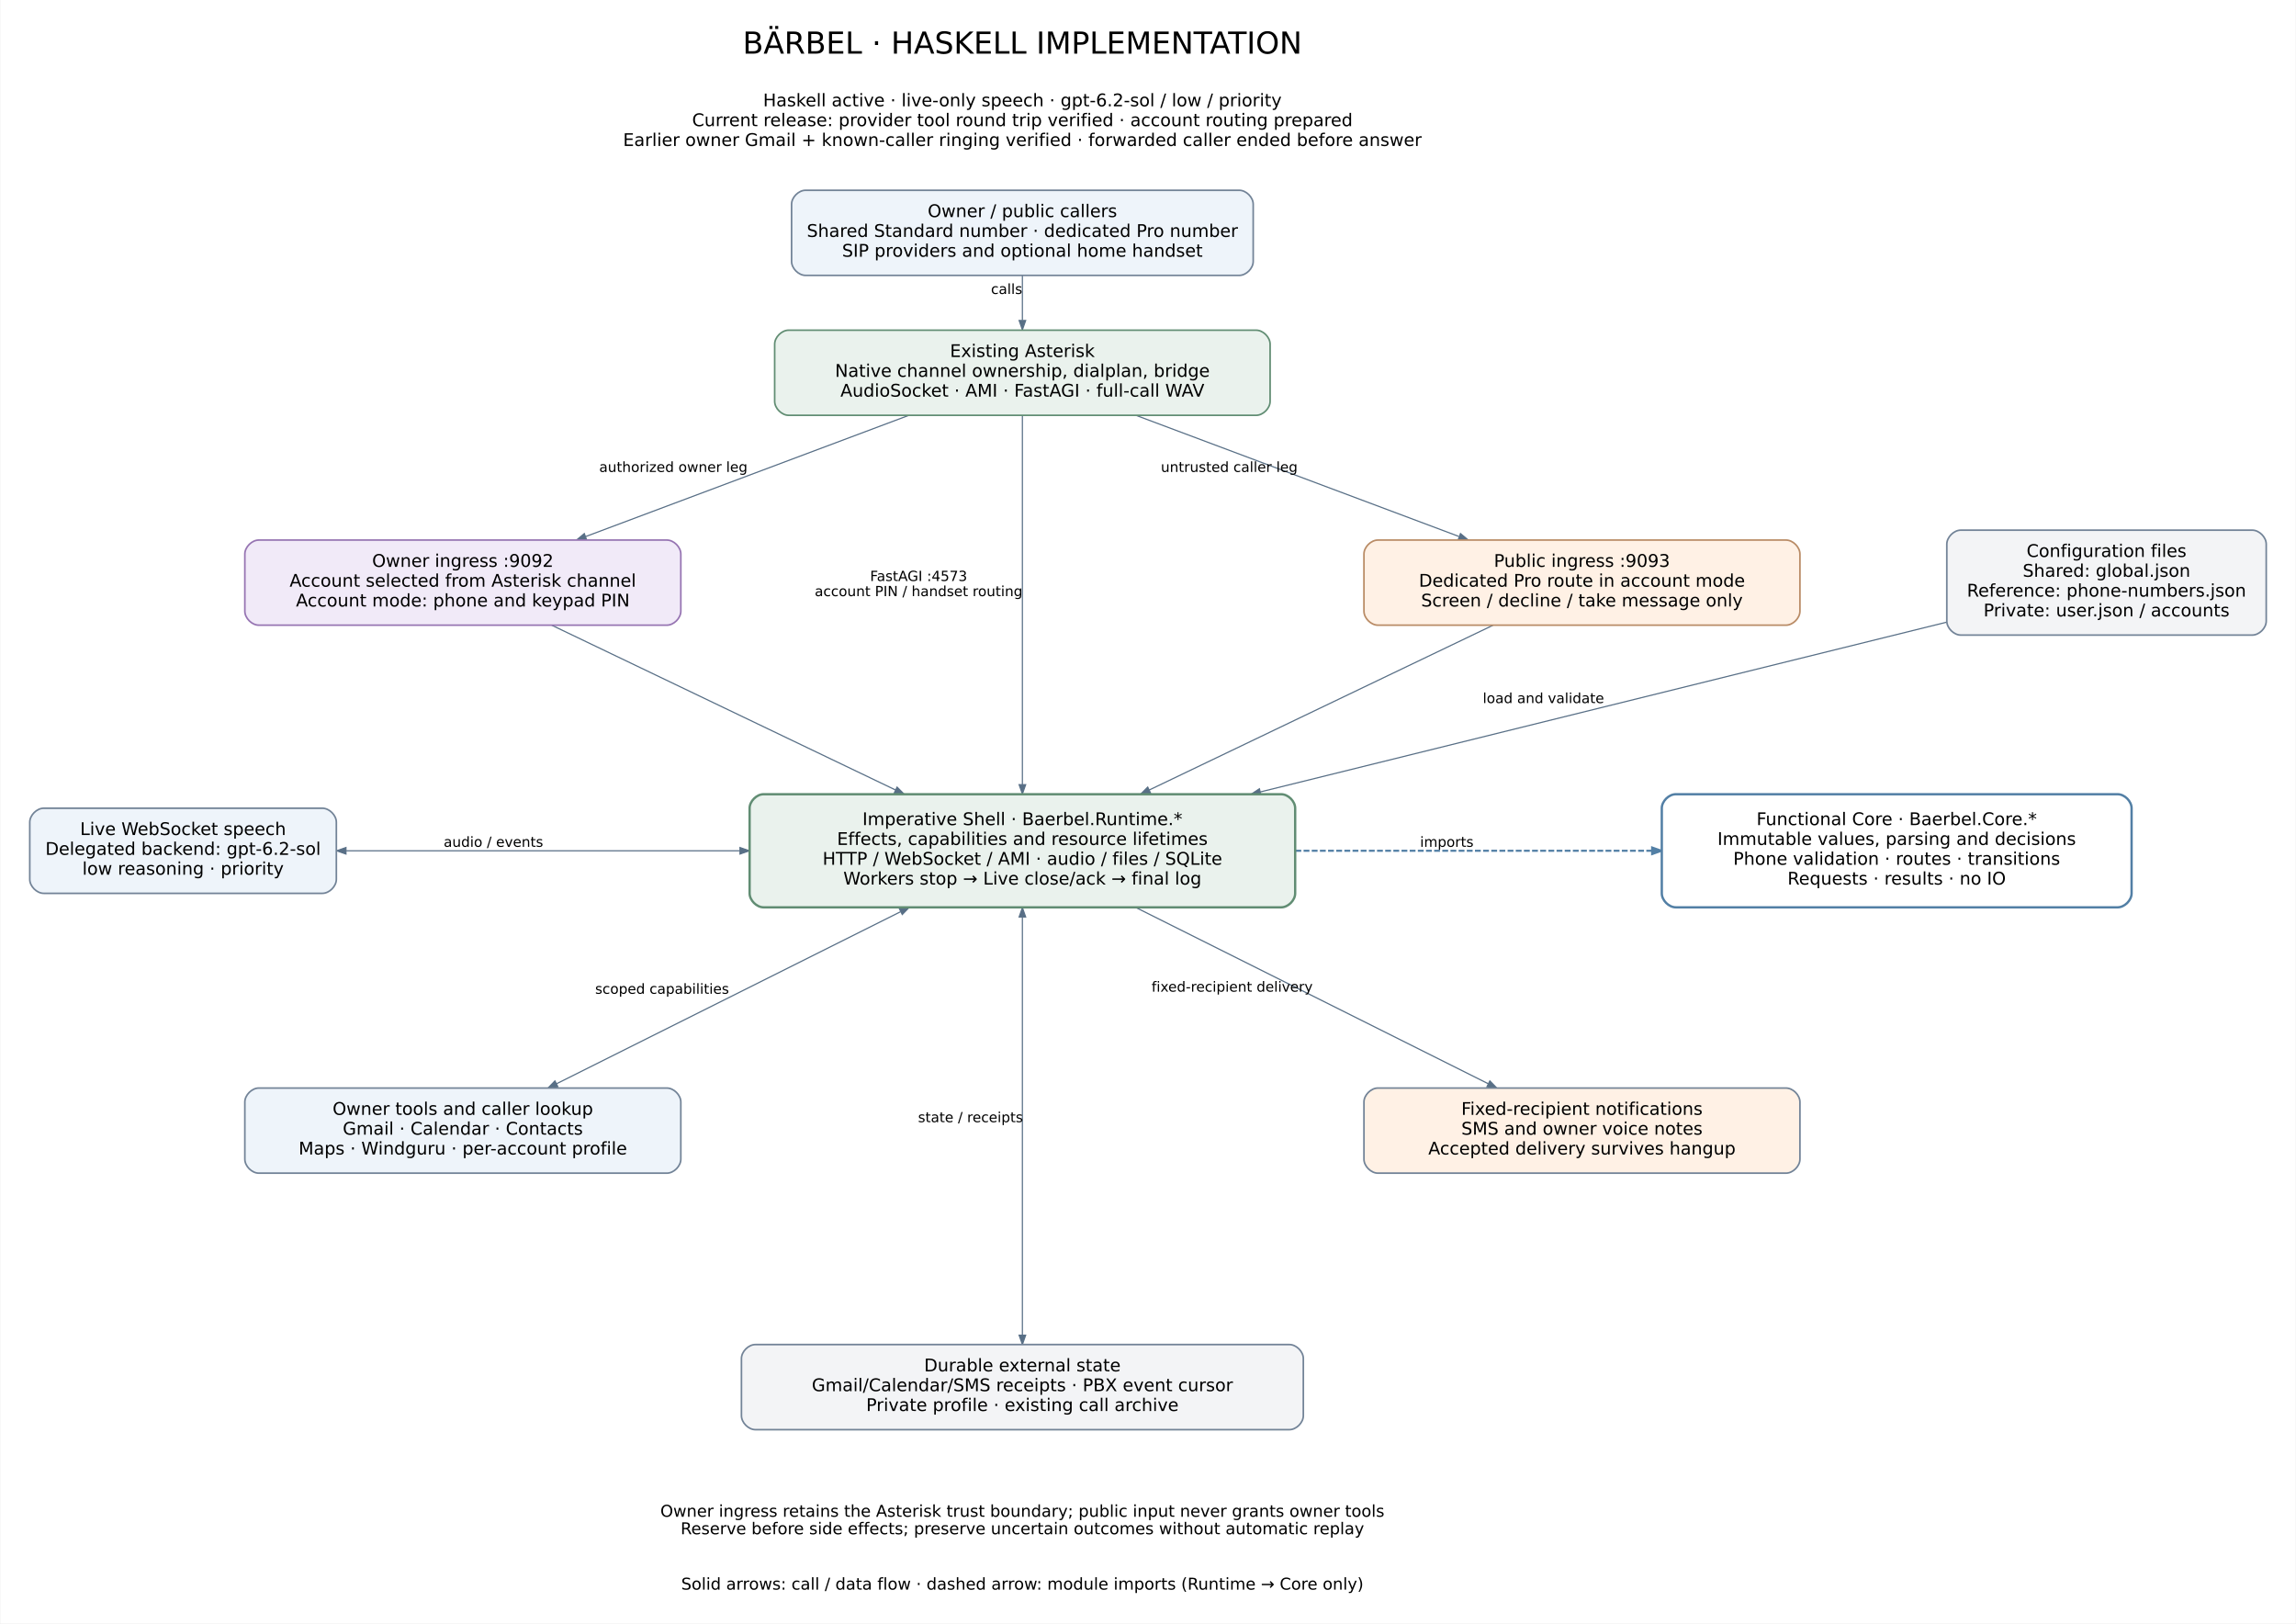
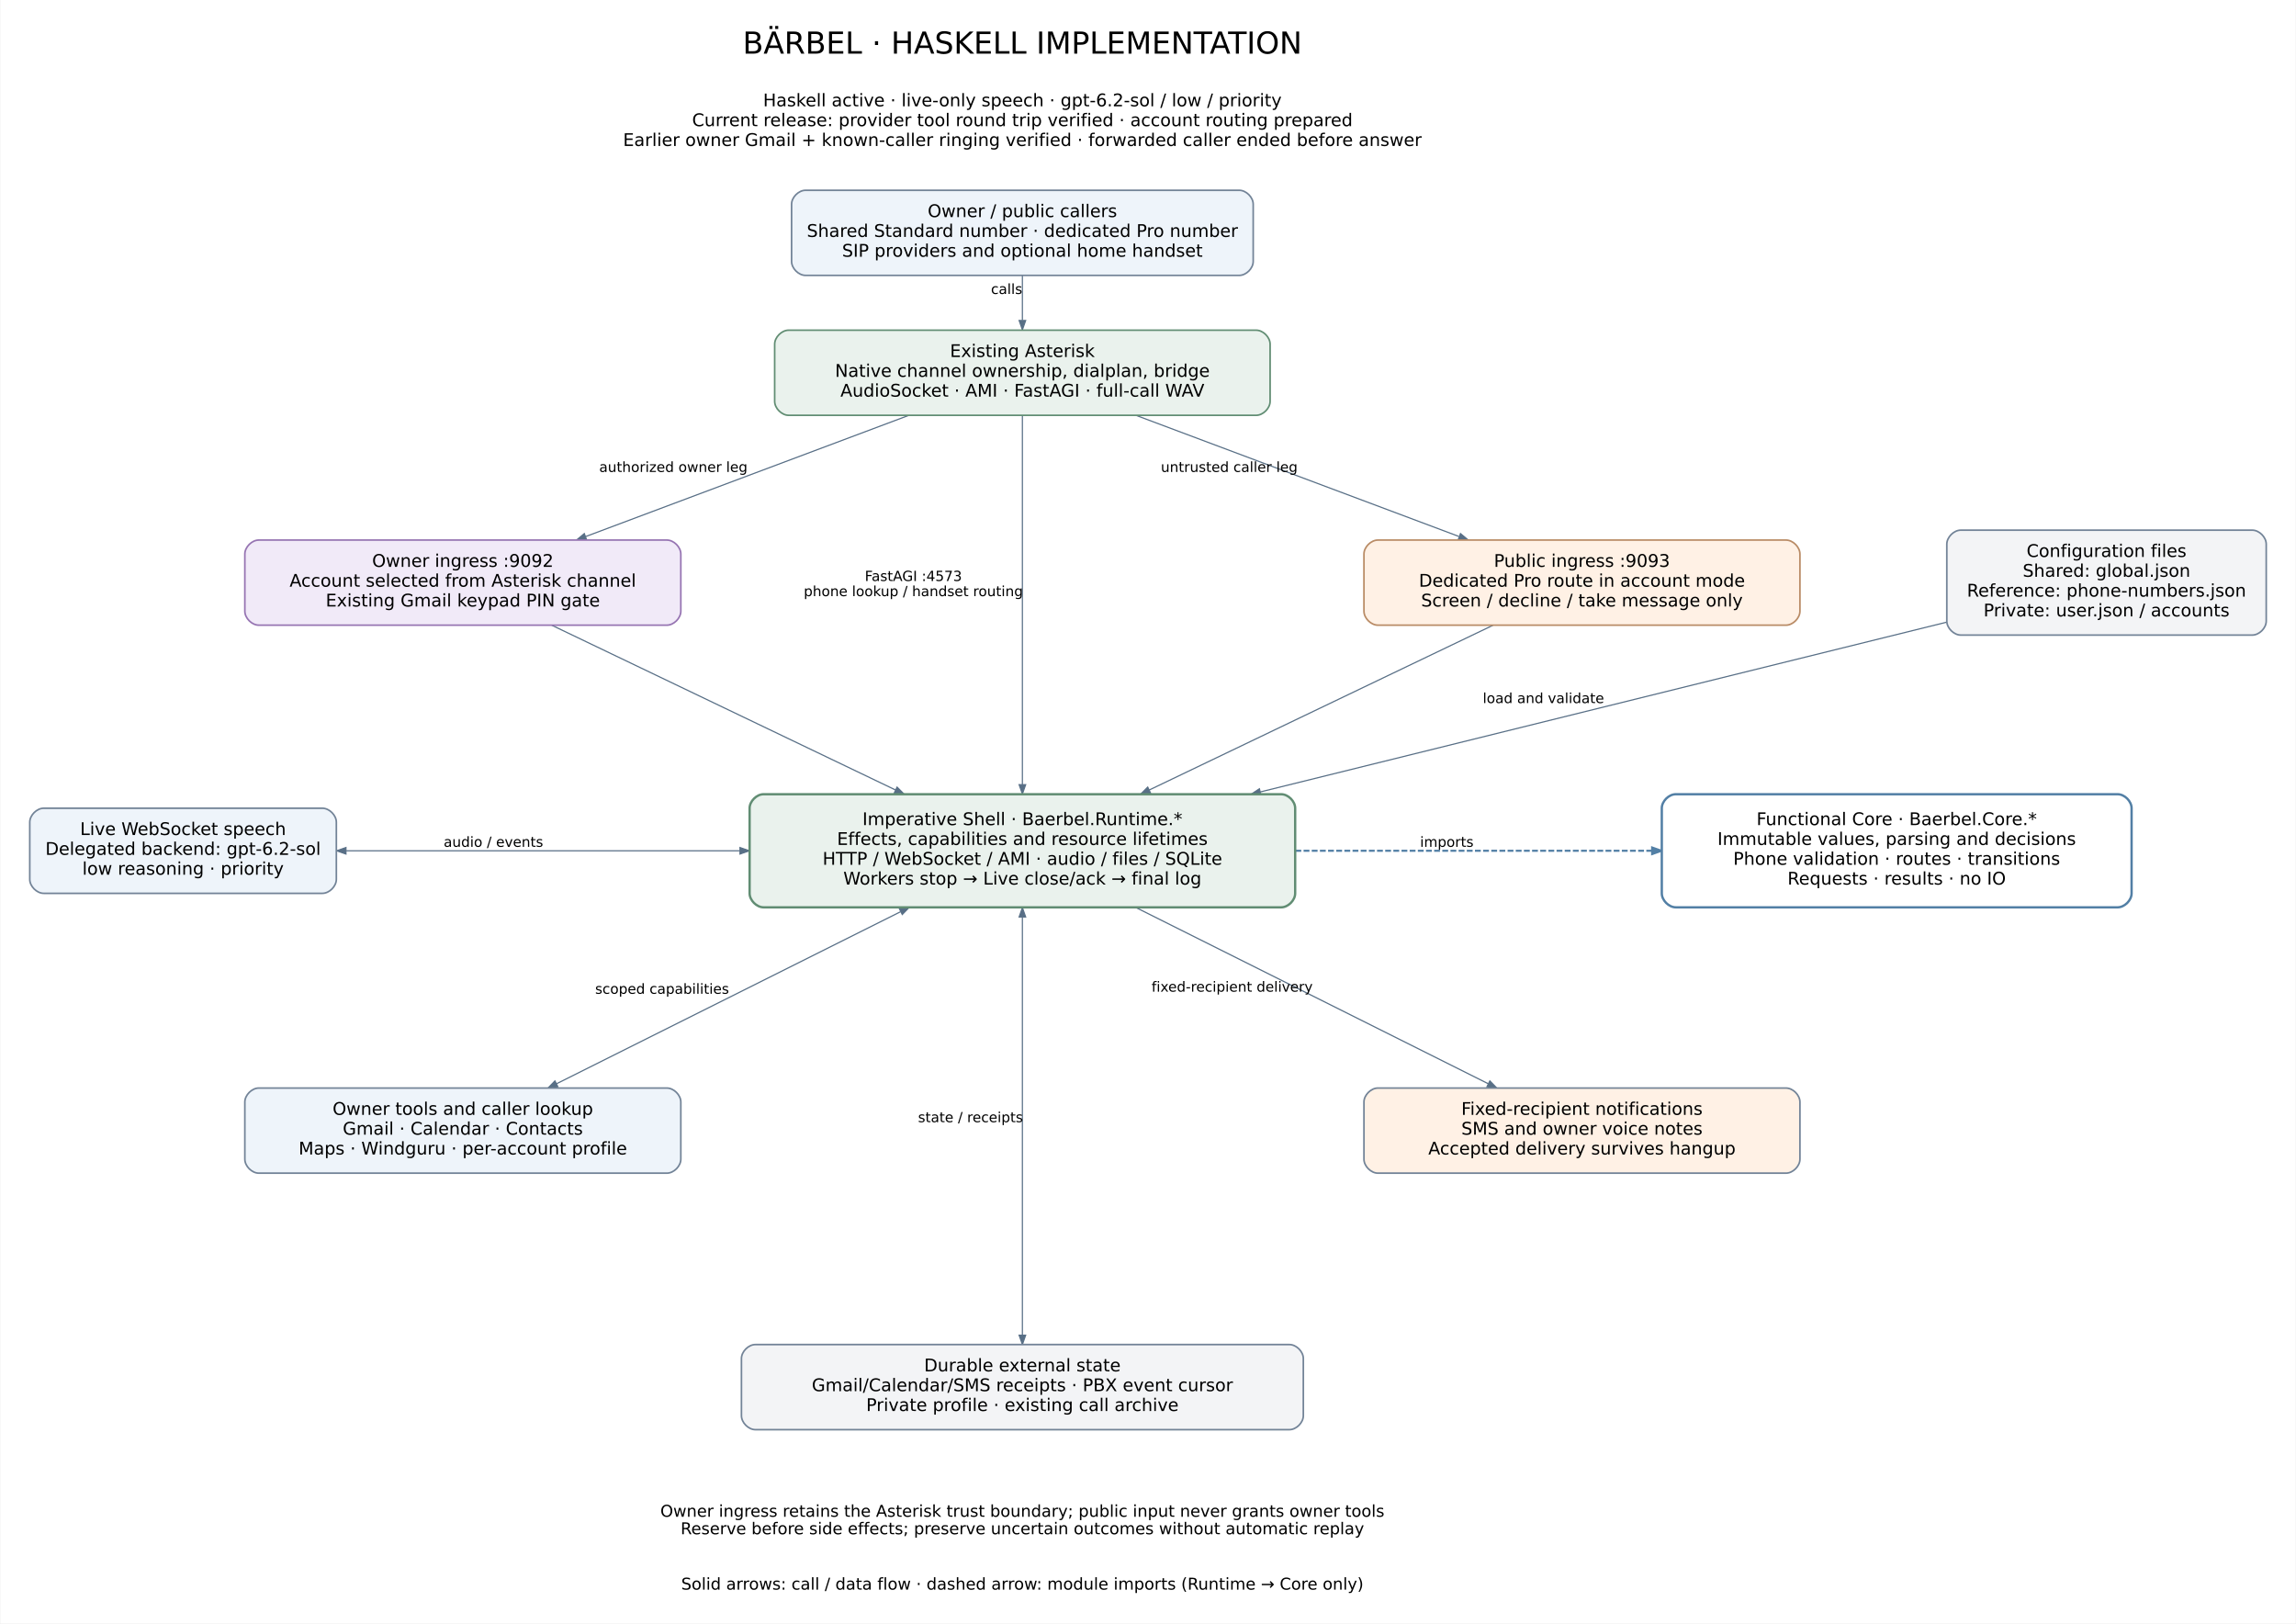
<svg xmlns="http://www.w3.org/2000/svg" width="1969pt" height="1392pt" viewBox="0.00 0.00 1968.90 1392.40">
  <g id="graph0" class="graph" transform="scale(1 1) rotate(0) translate(25.2 1367.2)">
    <polygon fill="#ffffff" stroke="transparent" points="-25.2,25.2 -25.2,-1367.2 1943.7,-1367.2 1943.7,25.2 -25.2,25.2" />
    <g id="edge1" class="edge">
      <path fill="none" stroke="#586f86" d="M851.5,-1130.84C851.5,-1118.74 851.5,-1105.14 851.5,-1092.49" />
      <polygon fill="#586f86" stroke="#586f86" points="854.3,-1092.34 851.5,-1084.35 848.7,-1092.35 854.3,-1092.34" />
      <text text-anchor="middle" x="838" y="-1115.07" font-family="DejaVu Sans" font-size="12.00">calls</text>
    </g>
    <g id="edge2" class="edge">
      <path fill="none" stroke="#586f86" d="M754.08,-1010.97C673.64,-980.8 559.69,-938.07 477.09,-907.1" />
      <polygon fill="#586f86" stroke="#586f86" points="477.67,-904.32 469.2,-904.14 475.7,-909.57 477.67,-904.32" />
      <text text-anchor="middle" x="552.08" y="-962.43" font-family="DejaVu Sans" font-size="12.00">authorized owner leg</text>
    </g>
    <g id="edge3" class="edge">
      <path fill="none" stroke="#586f86" d="M948.92,-1010.97C1029.36,-980.8 1143.31,-938.07 1225.91,-907.1" />
      <polygon fill="#586f86" stroke="#586f86" points="1227.3,-909.57 1233.8,-904.14 1225.33,-904.32 1227.3,-909.57" />
      <text text-anchor="middle" x="1028.92" y="-962.43" font-family="DejaVu Sans" font-size="12.00">untrusted caller leg</text>
    </g>
    <g id="edge4" class="edge">
      <path fill="none" stroke="#586f86" d="M851.5,-1010.75C851.5,-938.97 851.5,-779.68 851.5,-694.24" />
      <polygon fill="#586f86" stroke="#586f86" points="854.3,-694.21 851.5,-686.21 848.7,-694.21 854.3,-694.21" />
-       <text text-anchor="middle" x="762.5" y="-868.9" font-family="DejaVu Sans" font-size="12.00">FastAGI :4573</text>
-       <text text-anchor="middle" x="762.5" y="-855.9" font-family="DejaVu Sans" font-size="12.00">account PIN / handset routing</text>
+       <text text-anchor="middle" x="758" y="-868.9" font-family="DejaVu Sans" font-size="12.00">FastAGI :4573</text>
+       <text text-anchor="middle" x="758" y="-855.9" font-family="DejaVu Sans" font-size="12.00">phone lookup / handset routing</text>
    </g>
    <g id="edge5" class="edge">
      <path fill="none" stroke="#586f86" d="M447.82,-830.93C527.4,-792.8 652.84,-732.69 742.77,-689.6" />
      <polygon fill="#586f86" stroke="#586f86" points="743.99,-692.12 749.99,-686.14 741.57,-687.07 743.99,-692.12" />
    </g>
    <g id="edge6" class="edge">
      <path fill="none" stroke="#586f86" d="M1255.18,-830.93C1175.6,-792.8 1050.16,-732.69 960.23,-689.6" />
      <polygon fill="#586f86" stroke="#586f86" points="961.43,-687.07 953.01,-686.14 959.01,-692.12 961.43,-687.07" />
    </g>
    <g id="edge7" class="edge">
      <path fill="none" stroke="#527fa5" stroke-width="1.8" stroke-dasharray="5,2" d="M1085.72,-637.5C1183.55,-637.5 1296.33,-637.5 1391.44,-637.5" />
      <polygon fill="#527fa5" stroke="#527fa5" stroke-width="1.8" points="1391.71,-640.3 1399.71,-637.5 1391.71,-634.7 1391.71,-640.3" />
      <text text-anchor="middle" x="1215.58" y="-640.9" font-family="DejaVu Sans" font-size="12.00">imports</text>
    </g>
    <g id="edge8" class="edge">
      <path fill="none" stroke="#586f86" d="M608.95,-637.5C496.67,-637.5 367.27,-637.5 271.53,-637.5" />
      <polygon fill="#586f86" stroke="#586f86" points="609.24,-640.3 617.24,-637.5 609.24,-634.7 609.24,-640.3" />
      <polygon fill="#586f86" stroke="#586f86" points="271.25,-634.7 263.25,-637.5 271.25,-640.3 271.25,-634.7" />
      <text text-anchor="middle" x="397.74" y="-640.9" font-family="DejaVu Sans" font-size="12.00">audio / events</text>
    </g>
    <g id="edge9" class="edge">
      <path fill="none" stroke="#586f86" d="M747.03,-585.26C658.31,-540.9 532.84,-478.17 451.81,-437.66" />
      <polygon fill="#586f86" stroke="#586f86" points="745.96,-587.86 754.36,-588.93 748.46,-582.85 745.96,-587.86" />
      <polygon fill="#586f86" stroke="#586f86" points="453.01,-435.12 444.6,-434.05 450.5,-440.13 453.01,-435.12" />
      <text text-anchor="middle" x="542.42" y="-514.86" font-family="DejaVu Sans" font-size="12.00">scoped capabilities</text>
    </g>
    <g id="edge10" class="edge">
      <path fill="none" stroke="#586f86" d="M948.64,-588.93C1037.67,-544.41 1167.96,-479.27 1251.24,-437.63" />
      <polygon fill="#586f86" stroke="#586f86" points="1252.5,-440.13 1258.4,-434.05 1249.99,-435.12 1252.5,-440.13" />
      <text text-anchor="middle" x="1031.44" y="-516.68" font-family="DejaVu Sans" font-size="12.00">fixed-recipient delivery</text>
    </g>
    <g id="edge11" class="edge">
      <path fill="none" stroke="#586f86" d="M851.5,-580.58C851.5,-487.86 851.5,-306.14 851.5,-222.09" />
      <polygon fill="#586f86" stroke="#586f86" points="848.7,-580.71 851.5,-588.71 854.3,-580.71 848.7,-580.71" />
      <polygon fill="#586f86" stroke="#586f86" points="854.3,-222.03 851.5,-214.03 848.7,-222.03 854.3,-222.03" />
      <text text-anchor="middle" x="807" y="-404.73" font-family="DejaVu Sans" font-size="12.00">state / receipts</text>
    </g>
    <g id="edge12" class="edge">
      <path fill="none" stroke="#586f86" d="M1644.28,-833.56C1488.94,-795.15 1234.32,-732.18 1055.65,-687.99" />
      <polygon fill="#586f86" stroke="#586f86" points="1056.17,-685.23 1047.73,-686.03 1054.83,-690.67 1056.17,-685.23" />
      <text text-anchor="middle" x="1298.46" y="-764.18" font-family="DejaVu Sans" font-size="12.00">load and validate</text>
    </g>
    <g id="node1" class="node">
      <text text-anchor="middle" x="851.5" y="-1321.2" font-family="DejaVu Sans" font-size="26.00">BÄRBEL · HASKELL IMPLEMENTATION</text>
    </g>
    <g id="node2" class="node">
      <text text-anchor="middle" x="851.5" y="-1276" font-family="DejaVu Sans" font-size="15.00">Haskell active · live-only speech · gpt-6.2-sol / low / priority</text>
      <text text-anchor="middle" x="851.5" y="-1259" font-family="DejaVu Sans" font-size="15.00">Current release: provider tool round trip verified · account routing prepared</text>
      <text text-anchor="middle" x="851.5" y="-1242" font-family="DejaVu Sans" font-size="15.00">Earlier owner Gmail + known-caller ringing verified · forwarded caller ended before answer</text>
    </g>
    <g id="node3" class="node">
      <path fill="#eef4fa" stroke="#728397" stroke-width="1.4" d="M1037.5,-1204C1037.5,-1204 665.5,-1204 665.5,-1204 659.5,-1204 653.5,-1198 653.5,-1192 653.5,-1192 653.5,-1143 653.5,-1143 653.5,-1137 659.5,-1131 665.5,-1131 665.5,-1131 1037.5,-1131 1037.5,-1131 1043.5,-1131 1049.5,-1137 1049.5,-1143 1049.5,-1143 1049.5,-1192 1049.5,-1192 1049.5,-1198 1043.5,-1204 1037.5,-1204" />
      <text text-anchor="middle" x="851.5" y="-1181" font-family="DejaVu Sans" font-size="15.00">Owner / public callers</text>
      <text text-anchor="middle" x="851.5" y="-1164" font-family="DejaVu Sans" font-size="15.00">Shared Standard number · dedicated Pro number</text>
      <text text-anchor="middle" x="851.5" y="-1147" font-family="DejaVu Sans" font-size="15.00">SIP providers and optional home handset</text>
    </g>
    <g id="node4" class="node">
      <path fill="#eaf2ed" stroke="#618d73" stroke-width="1.4" d="M1052,-1084C1052,-1084 651,-1084 651,-1084 645,-1084 639,-1078 639,-1072 639,-1072 639,-1023 639,-1023 639,-1017 645,-1011 651,-1011 651,-1011 1052,-1011 1052,-1011 1058,-1011 1064,-1017 1064,-1023 1064,-1023 1064,-1072 1064,-1072 1064,-1078 1058,-1084 1052,-1084" />
      <text text-anchor="middle" x="851.5" y="-1061" font-family="DejaVu Sans" font-size="15.00">Existing Asterisk</text>
      <text text-anchor="middle" x="851.5" y="-1044" font-family="DejaVu Sans" font-size="15.00">Native channel ownership, dialplan, bridge</text>
      <text text-anchor="middle" x="851.5" y="-1027" font-family="DejaVu Sans" font-size="15.00">AudioSocket · AMI · FastAGI · full-call WAV</text>
    </g>
    <g id="node5" class="node">
      <path fill="#f1eaf8" stroke="#9674b2" stroke-width="1.4" d="M546.5,-904C546.5,-904 196.5,-904 196.5,-904 190.5,-904 184.5,-898 184.5,-892 184.5,-892 184.5,-843 184.5,-843 184.5,-837 190.5,-831 196.5,-831 196.5,-831 546.5,-831 546.5,-831 552.5,-831 558.5,-837 558.5,-843 558.5,-843 558.5,-892 558.5,-892 558.5,-898 552.5,-904 546.5,-904" />
      <text text-anchor="middle" x="371.5" y="-881" font-family="DejaVu Sans" font-size="15.00">Owner ingress :9092</text>
      <text text-anchor="middle" x="371.5" y="-864" font-family="DejaVu Sans" font-size="15.00">Account selected from Asterisk channel</text>
-       <text text-anchor="middle" x="371.5" y="-847" font-family="DejaVu Sans" font-size="15.00">Account mode: phone and keypad PIN</text>
+       <text text-anchor="middle" x="371.5" y="-847" font-family="DejaVu Sans" font-size="15.00">Existing Gmail keypad PIN gate</text>
    </g>
    <g id="node6" class="node">
      <path fill="#fff1e5" stroke="#b98b65" stroke-width="1.4" d="M1506.5,-904C1506.5,-904 1156.5,-904 1156.5,-904 1150.5,-904 1144.5,-898 1144.5,-892 1144.5,-892 1144.5,-843 1144.5,-843 1144.5,-837 1150.5,-831 1156.5,-831 1156.5,-831 1506.5,-831 1506.5,-831 1512.5,-831 1518.5,-837 1518.5,-843 1518.5,-843 1518.5,-892 1518.5,-892 1518.5,-898 1512.5,-904 1506.5,-904" />
      <text text-anchor="middle" x="1331.5" y="-881" font-family="DejaVu Sans" font-size="15.00">Public ingress :9093</text>
      <text text-anchor="middle" x="1331.5" y="-864" font-family="DejaVu Sans" font-size="15.00">Dedicated Pro route in account mode</text>
      <text text-anchor="middle" x="1331.5" y="-847" font-family="DejaVu Sans" font-size="15.00">Screen / decline / take message only</text>
    </g>
    <g id="node7" class="node">
      <path fill="#eaf2ed" stroke="#618d73" stroke-width="2" d="M1073.5,-686C1073.5,-686 629.5,-686 629.5,-686 623.5,-686 617.5,-680 617.5,-674 617.5,-674 617.5,-601 617.5,-601 617.5,-595 623.5,-589 629.5,-589 629.5,-589 1073.5,-589 1073.5,-589 1079.5,-589 1085.5,-595 1085.5,-601 1085.5,-601 1085.5,-674 1085.5,-674 1085.5,-680 1079.5,-686 1073.5,-686" />
      <text text-anchor="middle" x="851.5" y="-659.5" font-family="DejaVu Sans" font-size="15.00">Imperative Shell · Baerbel.Runtime.*</text>
      <text text-anchor="middle" x="851.5" y="-642.5" font-family="DejaVu Sans" font-size="15.00">Effects, capabilities and resource lifetimes</text>
      <text text-anchor="middle" x="851.5" y="-625.5" font-family="DejaVu Sans" font-size="15.00">HTTP / WebSocket / AMI · audio / files / SQLite</text>
      <text text-anchor="middle" x="851.5" y="-608.5" font-family="DejaVu Sans" font-size="15.00">Workers stop → Live close/ack → final log</text>
    </g>
    <g id="node8" class="node">
      <path fill="#ffffff" stroke="#527fa5" stroke-width="2" d="M1791,-686C1791,-686 1412,-686 1412,-686 1406,-686 1400,-680 1400,-674 1400,-674 1400,-601 1400,-601 1400,-595 1406,-589 1412,-589 1412,-589 1791,-589 1791,-589 1797,-589 1803,-595 1803,-601 1803,-601 1803,-674 1803,-674 1803,-680 1797,-686 1791,-686" />
      <text text-anchor="middle" x="1601.5" y="-659.5" font-family="DejaVu Sans" font-size="15.00">Functional Core · Baerbel.Core.*</text>
      <text text-anchor="middle" x="1601.5" y="-642.5" font-family="DejaVu Sans" font-size="15.00">Immutable values, parsing and decisions</text>
      <text text-anchor="middle" x="1601.5" y="-625.5" font-family="DejaVu Sans" font-size="15.00">Phone validation · routes · transitions</text>
      <text text-anchor="middle" x="1601.5" y="-608.5" font-family="DejaVu Sans" font-size="15.00">Requests · results · no IO</text>
    </g>
    <g id="node9" class="node">
      <path fill="#eef4fa" stroke="#728397" stroke-width="1.4" d="M251,-674C251,-674 12,-674 12,-674 6,-674 0,-668 0,-662 0,-662 0,-613 0,-613 0,-607 6,-601 12,-601 12,-601 251,-601 251,-601 257,-601 263,-607 263,-613 263,-613 263,-662 263,-662 263,-668 257,-674 251,-674" />
      <text text-anchor="middle" x="131.5" y="-651" font-family="DejaVu Sans" font-size="15.00">Live WebSocket speech</text>
      <text text-anchor="middle" x="131.5" y="-634" font-family="DejaVu Sans" font-size="15.00">Delegated backend: gpt-6.2-sol</text>
      <text text-anchor="middle" x="131.5" y="-617" font-family="DejaVu Sans" font-size="15.00">low reasoning · priority</text>
    </g>
    <g id="node10" class="node">
      <path fill="#eef4fa" stroke="#728397" stroke-width="1.4" d="M546.5,-434C546.5,-434 196.5,-434 196.5,-434 190.5,-434 184.5,-428 184.5,-422 184.5,-422 184.5,-373 184.5,-373 184.5,-367 190.5,-361 196.5,-361 196.5,-361 546.5,-361 546.5,-361 552.5,-361 558.5,-367 558.5,-373 558.5,-373 558.5,-422 558.5,-422 558.5,-428 552.5,-434 546.5,-434" />
      <text text-anchor="middle" x="371.5" y="-411" font-family="DejaVu Sans" font-size="15.00">Owner tools and caller lookup</text>
      <text text-anchor="middle" x="371.5" y="-394" font-family="DejaVu Sans" font-size="15.00">Gmail · Calendar · Contacts</text>
      <text text-anchor="middle" x="371.5" y="-377" font-family="DejaVu Sans" font-size="15.00">Maps · Windguru · per-account profile</text>
    </g>
    <g id="node11" class="node">
      <path fill="#fff1e5" stroke="#728397" stroke-width="1.4" d="M1506.5,-434C1506.5,-434 1156.5,-434 1156.5,-434 1150.5,-434 1144.5,-428 1144.5,-422 1144.5,-422 1144.5,-373 1144.5,-373 1144.5,-367 1150.5,-361 1156.5,-361 1156.5,-361 1506.5,-361 1506.5,-361 1512.5,-361 1518.5,-367 1518.5,-373 1518.5,-373 1518.5,-422 1518.5,-422 1518.5,-428 1512.5,-434 1506.5,-434" />
      <text text-anchor="middle" x="1331.5" y="-411" font-family="DejaVu Sans" font-size="15.00">Fixed-recipient notifications</text>
      <text text-anchor="middle" x="1331.5" y="-394" font-family="DejaVu Sans" font-size="15.00">SMS and owner voice notes</text>
      <text text-anchor="middle" x="1331.5" y="-377" font-family="DejaVu Sans" font-size="15.00">Accepted delivery survives hangup</text>
    </g>
    <g id="node12" class="node">
      <path fill="#f3f4f6" stroke="#728397" stroke-width="1.4" d="M1080.5,-214C1080.5,-214 622.5,-214 622.5,-214 616.5,-214 610.5,-208 610.5,-202 610.5,-202 610.5,-153 610.5,-153 610.5,-147 616.5,-141 622.5,-141 622.5,-141 1080.5,-141 1080.5,-141 1086.5,-141 1092.5,-147 1092.5,-153 1092.5,-153 1092.5,-202 1092.5,-202 1092.5,-208 1086.5,-214 1080.5,-214" />
      <text text-anchor="middle" x="851.5" y="-191" font-family="DejaVu Sans" font-size="15.00">Durable external state</text>
      <text text-anchor="middle" x="851.5" y="-174" font-family="DejaVu Sans" font-size="15.00">Gmail/Calendar/SMS receipts · PBX event cursor</text>
      <text text-anchor="middle" x="851.5" y="-157" font-family="DejaVu Sans" font-size="15.00">Private profile · existing call archive</text>
    </g>
    <g id="node13" class="node">
      <path fill="#f3f4f6" stroke="#728397" stroke-width="1.4" d="M1906.5,-912.5C1906.5,-912.5 1656.5,-912.5 1656.5,-912.5 1650.5,-912.5 1644.5,-906.5 1644.5,-900.5 1644.5,-900.5 1644.5,-834.5 1644.5,-834.5 1644.5,-828.5 1650.5,-822.5 1656.5,-822.5 1656.5,-822.5 1906.5,-822.5 1906.5,-822.5 1912.5,-822.5 1918.5,-828.5 1918.5,-834.5 1918.5,-834.5 1918.5,-900.5 1918.5,-900.5 1918.5,-906.5 1912.5,-912.5 1906.5,-912.5" />
      <text text-anchor="middle" x="1781.5" y="-889.5" font-family="DejaVu Sans" font-size="15.00">Configuration files</text>
      <text text-anchor="middle" x="1781.5" y="-872.5" font-family="DejaVu Sans" font-size="15.00">Shared: global.json</text>
      <text text-anchor="middle" x="1781.5" y="-855.5" font-family="DejaVu Sans" font-size="15.00">Reference: phone-numbers.json</text>
      <text text-anchor="middle" x="1781.5" y="-838.5" font-family="DejaVu Sans" font-size="15.00">Private: user.json / accounts</text>
    </g>
    <g id="node14" class="node">
      <text text-anchor="middle" x="851.5" y="-66.3" font-family="DejaVu Sans" font-size="14.00">Owner ingress retains the Asterisk trust boundary; public input never grants owner tools</text>
      <text text-anchor="middle" x="851.5" y="-51.3" font-family="DejaVu Sans" font-size="14.00">Reserve before side effects; preserve uncertain outcomes without automatic replay</text>
    </g>
    <g id="node15" class="node">
      <text text-anchor="middle" x="851.5" y="-3.8" font-family="DejaVu Sans" font-size="14.00">Solid arrows: call / data flow · dashed arrow: module imports (Runtime → Core only)</text>
    </g>
  </g>
</svg>
